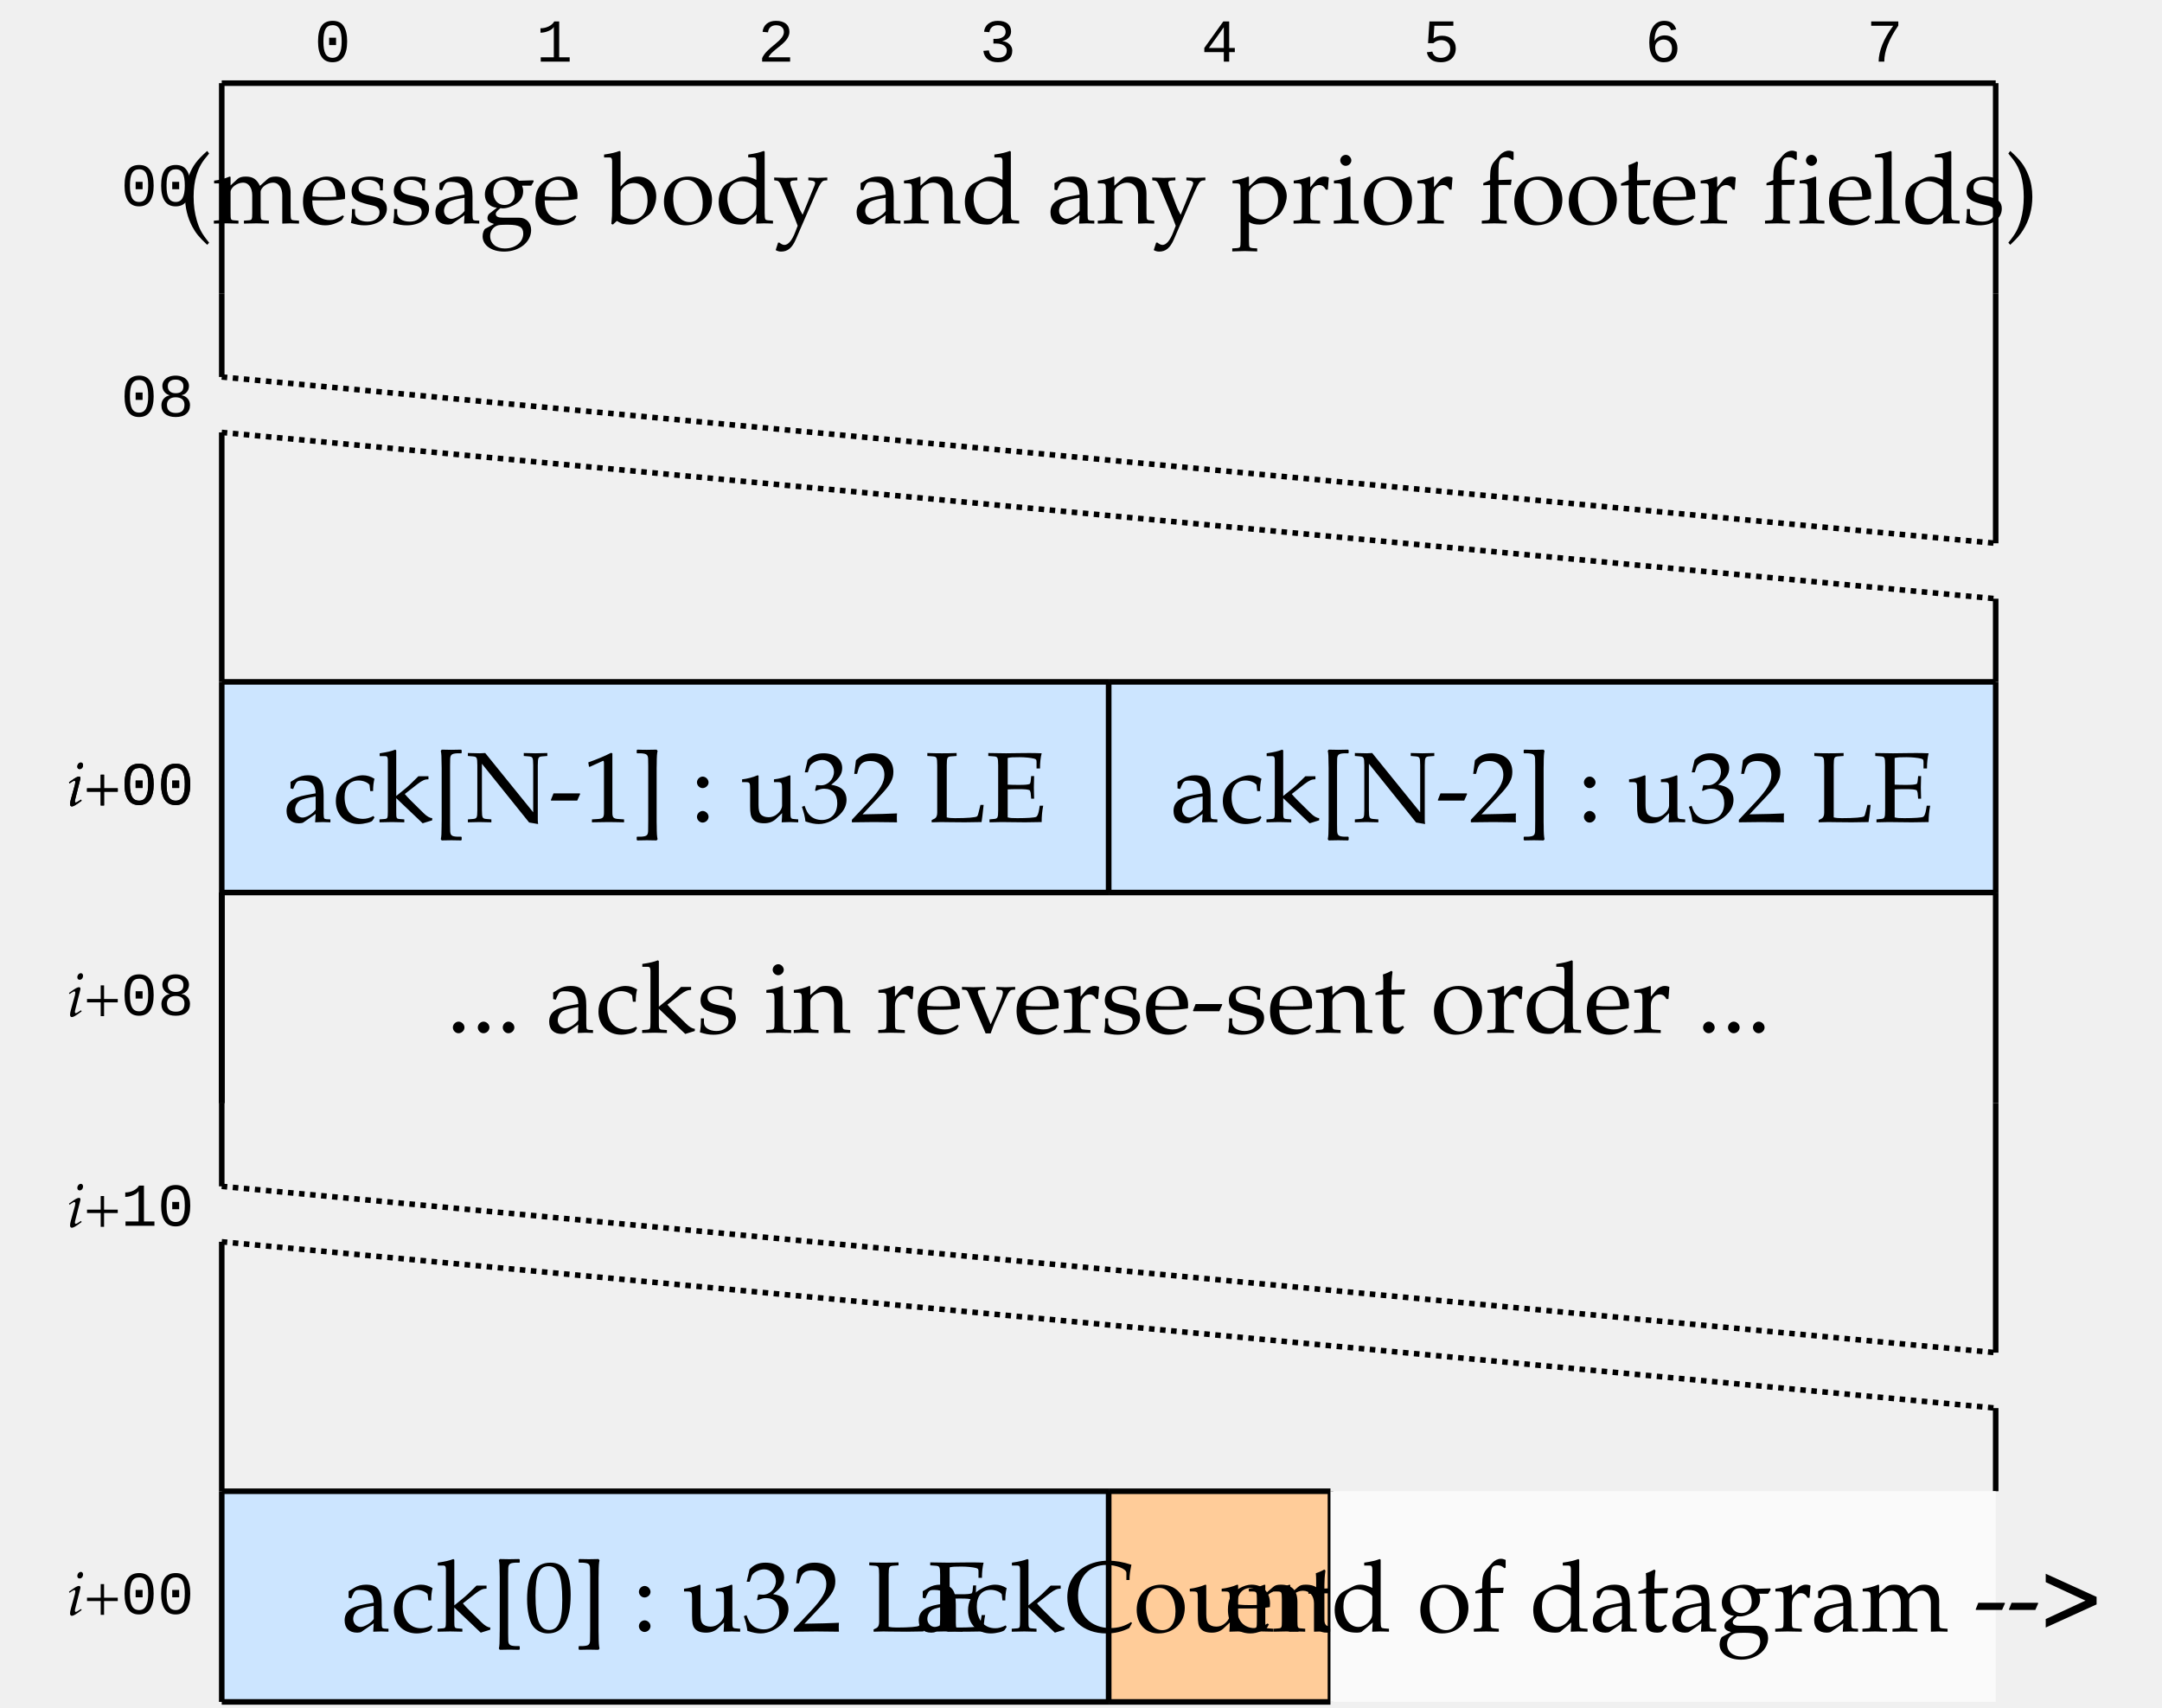
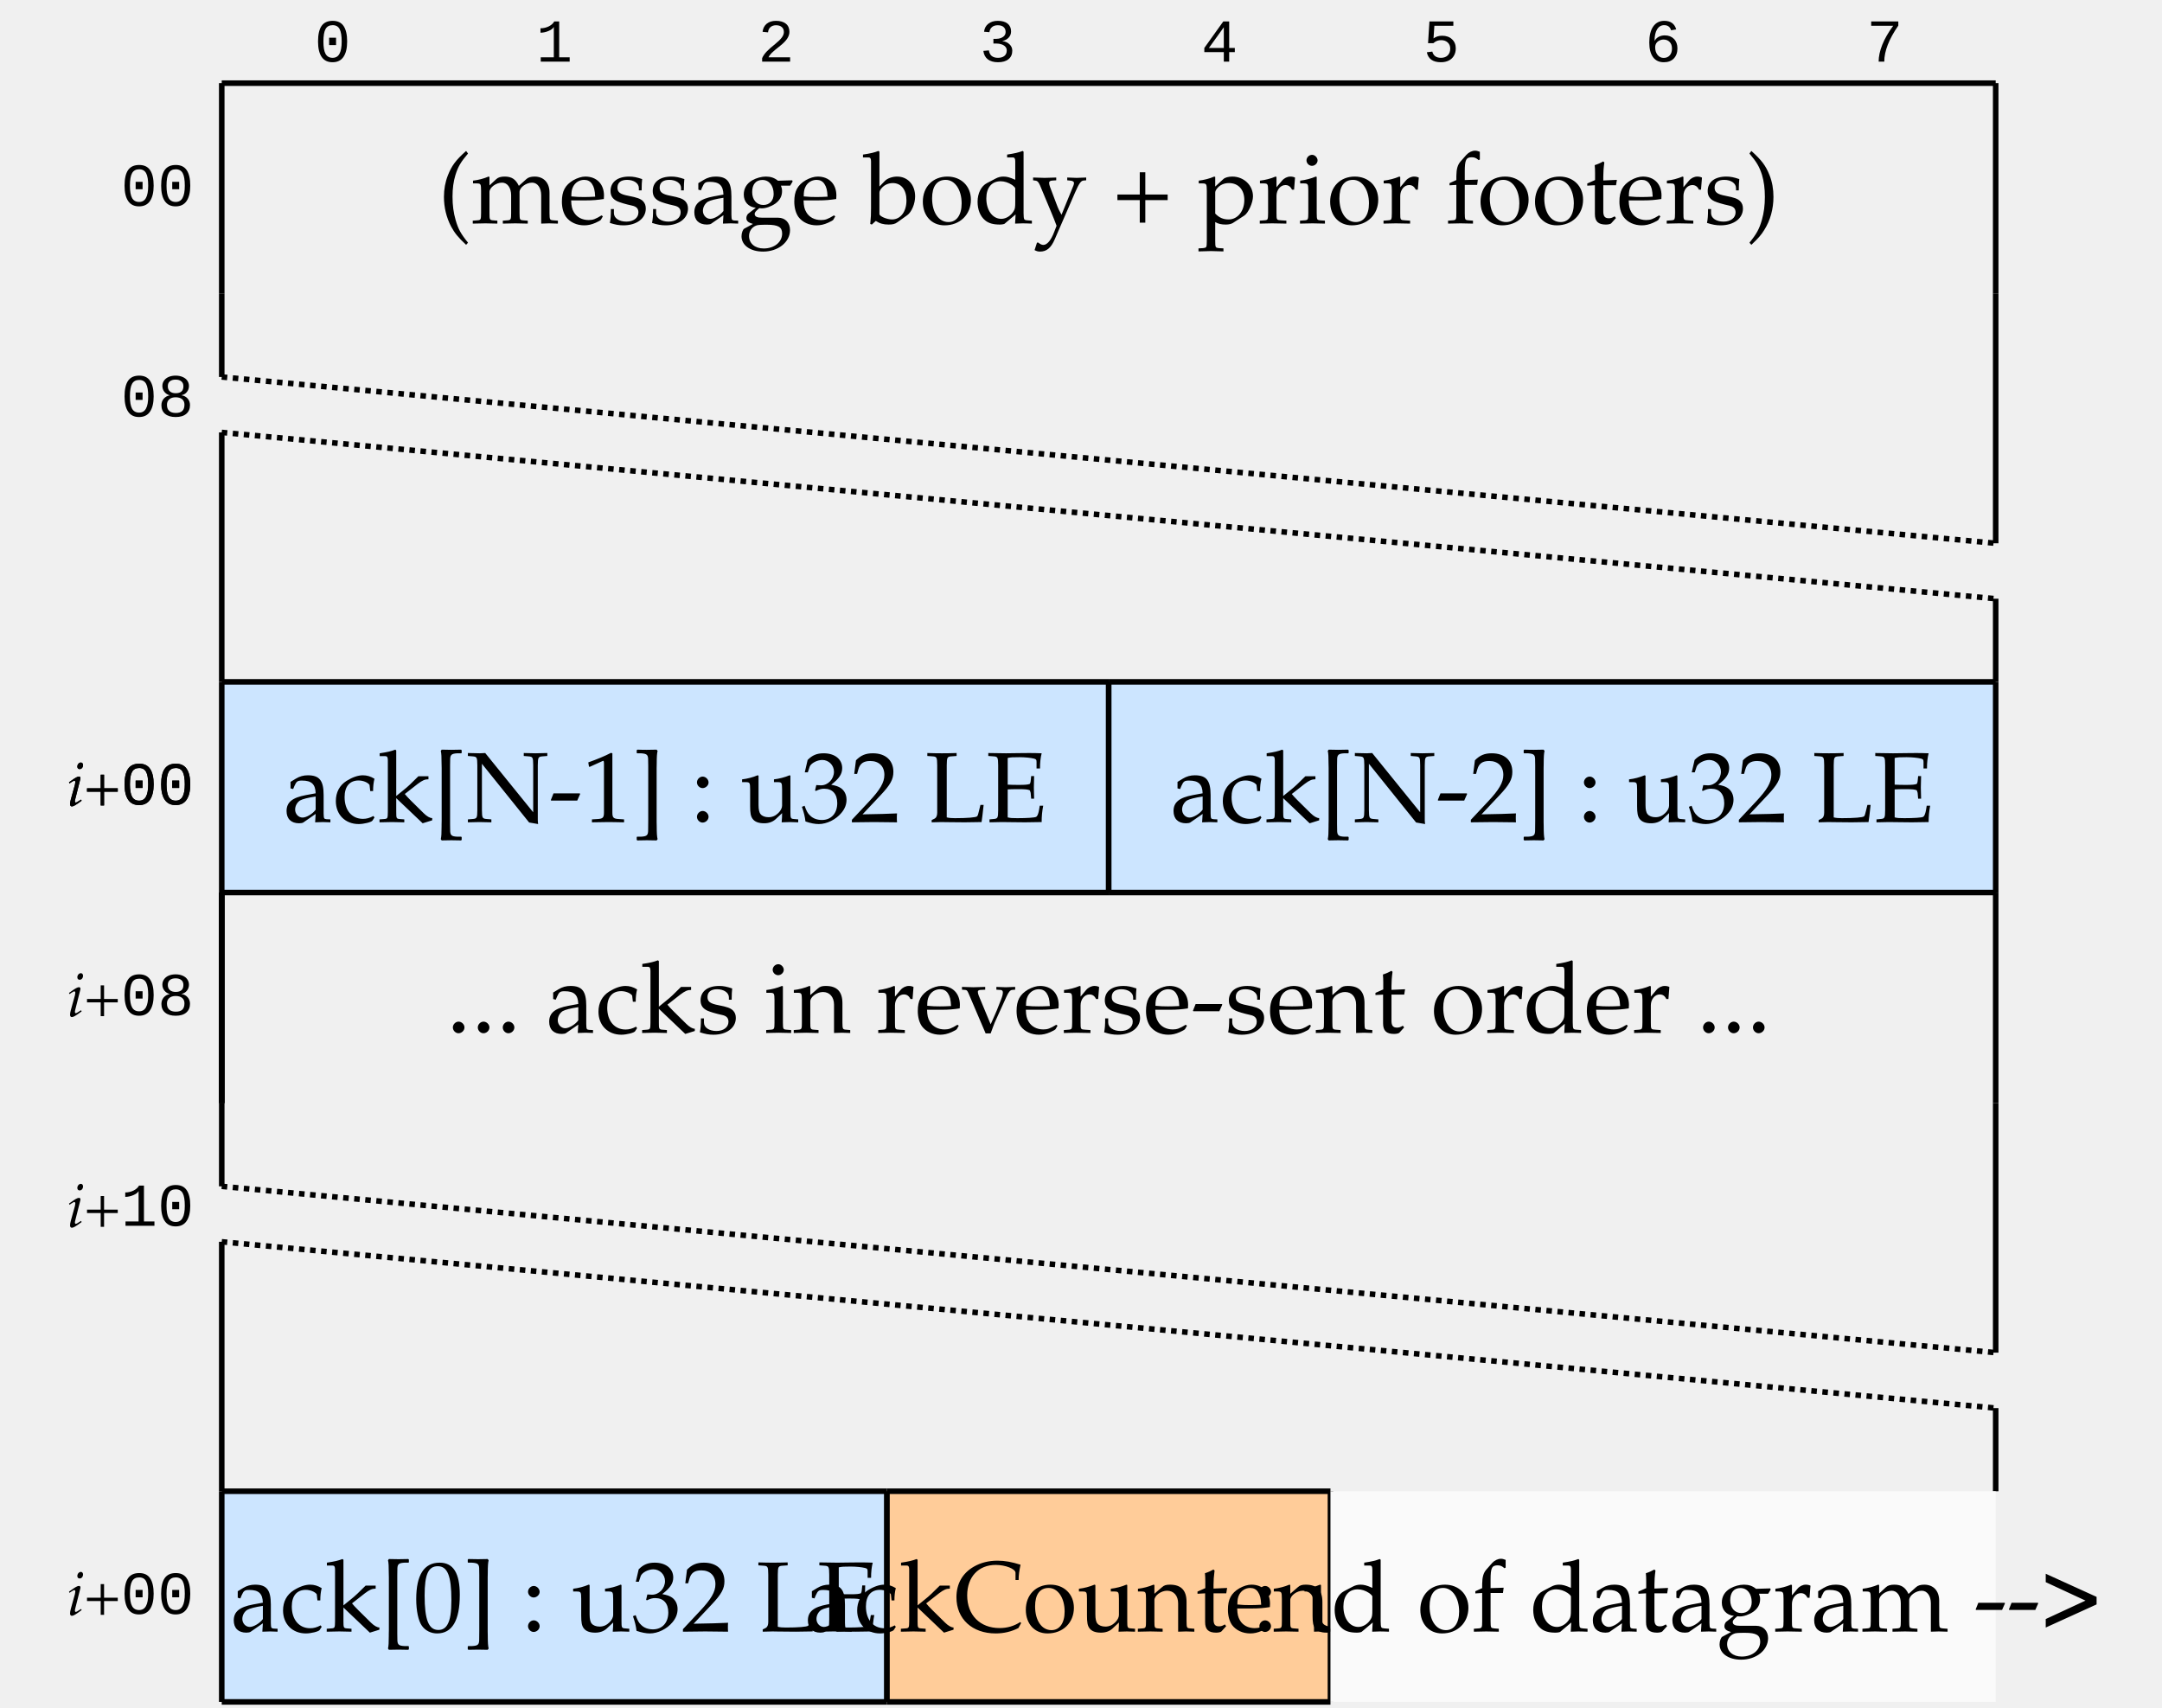
<svg xmlns="http://www.w3.org/2000/svg" version="1.0" width="390" height="308" viewBox="0 0 390 308">
  <style>.cimmeria-bg{fill:transparent}@media(prefers-color-scheme:dark){.cimmeria-bg{fill:white}}</style>
  <rect class="cimmeria-bg" width="100%" height="100%" />
  <text x="60" y="8" font-family="Courier New, monospace" font-size="11" dominant-baseline="middle" text-anchor="middle">0</text>
  <text x="100" y="8" font-family="Courier New, monospace" font-size="11" dominant-baseline="middle" text-anchor="middle">1</text>
  <text x="140" y="8" font-family="Courier New, monospace" font-size="11" dominant-baseline="middle" text-anchor="middle">2</text>
  <text x="180" y="8" font-family="Courier New, monospace" font-size="11" dominant-baseline="middle" text-anchor="middle">3</text>
  <text x="220" y="8" font-family="Courier New, monospace" font-size="11" dominant-baseline="middle" text-anchor="middle">4</text>
  <text x="260" y="8" font-family="Courier New, monospace" font-size="11" dominant-baseline="middle" text-anchor="middle">5</text>
  <text x="300" y="8" font-family="Courier New, monospace" font-size="11" dominant-baseline="middle" text-anchor="middle">6</text>
  <text x="340" y="8" font-family="Courier New, monospace" font-size="11" dominant-baseline="middle" text-anchor="middle">7</text>
  <line x1="40" y1="15" x2="360" y2="15" stroke="#000000" stroke-width="1" />
  <line x1="360" y1="15" x2="360" y2="53" stroke="#000000" stroke-width="1" />
  <line x1="40" y1="15" x2="40" y2="53" stroke="#000000" stroke-width="1" />
-   <text font-size="18" font-family="Palatino, Georgia, Times New Roman, serif" x="200" y="35" text-anchor="middle" dominant-baseline="middle">(message body and any prior footer fields)</text>
+   <text font-size="18" font-family="Palatino, Georgia, Times New Roman, serif" x="200" y="35" text-anchor="middle" dominant-baseline="middle">(message body + prior footers)</text>
  <text font-size="11" font-family="Courier New, monospace" font-style="normal" dominant-baseline="middle" x="35" y="34" text-anchor="end">00</text>
  <text font-size="11" font-family="Courier New, monospace" font-style="normal" dominant-baseline="middle" x="35" y="72" text-anchor="end">08</text>
  <line x1="40" y1="53" x2="40" y2="68" stroke="#000000" stroke-width="1" />
  <line x1="360" y1="53" x2="360" y2="98" stroke="#000000" stroke-width="1" />
  <line stroke-dasharray="1,1" x1="40" y1="68" x2="360" y2="98" stroke="#000000" stroke-width="1" />
  <line x1="40" y1="78" x2="40" y2="123" stroke="#000000" stroke-width="1" />
  <line x1="360" y1="108" x2="360" y2="123" stroke="#000000" stroke-width="1" />
  <line stroke-dasharray="1,1" x1="40" y1="78" x2="360" y2="108" stroke="#000000" stroke-width="1" />
  <text font-size="11" font-family="Palatino, Georgia, Times New Roman, serif" font-style="italic" dominant-baseline="middle" x="35" y="142" text-anchor="end">i+<tspan font-size="11" font-family="Courier New, monospace" font-style="normal" dominant-baseline="middle">00</tspan>
  </text>
  <rect x="40" y="123" height="38" width="160" fill="#cce5ff" />
  <line x1="40" y1="123" x2="200" y2="123" stroke="#000000" stroke-width="1" />
  <line x1="40" y1="161" x2="200" y2="161" stroke="#000000" stroke-width="1" />
  <line x1="200" y1="123" x2="200" y2="161" stroke="#000000" stroke-width="1" />
  <line x1="40" y1="123" x2="40" y2="161" stroke="#000000" stroke-width="1" />
  <text font-size="18" font-family="Palatino, Georgia, Times New Roman, serif" x="120" y="143" text-anchor="middle" dominant-baseline="middle">ack[N-1] : u32 LE</text>
  <rect x="200" y="123" height="38" width="160" fill="#cce5ff" />
  <line x1="200" y1="123" x2="360" y2="123" stroke="#000000" stroke-width="1" />
  <line x1="200" y1="161" x2="360" y2="161" stroke="#000000" stroke-width="1" />
  <line x1="360" y1="123" x2="360" y2="161" stroke="#000000" stroke-width="1" />
  <line x1="200" y1="123" x2="200" y2="161" stroke="#000000" stroke-width="1" />
  <text font-size="18" font-family="Palatino, Georgia, Times New Roman, serif" x="280" y="143" text-anchor="middle" dominant-baseline="middle">ack[N-2] : u32 LE</text>
  <text font-size="11" font-family="Palatino, Georgia, Times New Roman, serif" font-style="italic" dominant-baseline="middle" x="35" y="142" text-anchor="end">i+<tspan font-size="11" font-family="Courier New, monospace" font-style="normal" dominant-baseline="middle">00</tspan>
  </text>
  <text font-size="11" font-family="Palatino, Georgia, Times New Roman, serif" font-style="italic" dominant-baseline="middle" x="35" y="180" text-anchor="end">i+<tspan font-size="11" font-family="Courier New, monospace" font-style="normal" dominant-baseline="middle">08</tspan>
  </text>
  <line x1="40" y1="161" x2="40" y2="161" stroke="#000000" stroke-width="1" />
  <line x1="40" y1="161" x2="40" y2="199" stroke="#000000" stroke-width="1" />
  <line x1="40" y1="161" x2="40" y2="199" stroke="#000000" stroke-width="1" />
  <line x1="360" y1="161" x2="360" y2="199" stroke="#000000" stroke-width="1" />
  <line x1="40" y1="161" x2="40" y2="199" stroke="#000000" stroke-width="1" />
  <text font-size="18" font-family="Palatino, Georgia, Times New Roman, serif" x="200" y="181" text-anchor="middle" dominant-baseline="middle">... acks in reverse-sent order ...</text>
  <text font-size="11" font-family="Palatino, Georgia, Times New Roman, serif" font-style="italic" dominant-baseline="middle" x="35" y="218" text-anchor="end">i+<tspan font-size="11" font-family="Courier New, monospace" font-style="normal" dominant-baseline="middle">10</tspan>
  </text>
  <line x1="40" y1="199" x2="40" y2="214" stroke="#000000" stroke-width="1" />
  <line x1="360" y1="199" x2="360" y2="244" stroke="#000000" stroke-width="1" />
  <line stroke-dasharray="1,1" x1="40" y1="214" x2="360" y2="244" stroke="#000000" stroke-width="1" />
  <line x1="40" y1="224" x2="40" y2="269" stroke="#000000" stroke-width="1" />
  <line x1="360" y1="254" x2="360" y2="269" stroke="#000000" stroke-width="1" />
  <line stroke-dasharray="1,1" x1="40" y1="224" x2="360" y2="254" stroke="#000000" stroke-width="1" />
  <text font-size="11" font-family="Palatino, Georgia, Times New Roman, serif" font-style="italic" dominant-baseline="middle" x="35" y="288" text-anchor="end">i+<tspan font-size="11" font-family="Courier New, monospace" font-style="normal" dominant-baseline="middle">00</tspan>
  </text>
-   <rect x="40" y="269" height="38" width="160" fill="#cce5ff" />
-   <line x1="40" y1="269" x2="200" y2="269" stroke="#000000" stroke-width="1" />
-   <line x1="40" y1="307" x2="200" y2="307" stroke="#000000" stroke-width="1" />
-   <line x1="200" y1="269" x2="200" y2="307" stroke="#000000" stroke-width="1" />
+   <rect x="40" y="269" height="38" width="120" fill="#cce5ff" />
+   <line x1="40" y1="269" x2="160" y2="269" stroke="#000000" stroke-width="1" />
+   <line x1="40" y1="307" x2="160" y2="307" stroke="#000000" stroke-width="1" />
+   <line x1="160" y1="269" x2="160" y2="307" stroke="#000000" stroke-width="1" />
  <line x1="40" y1="269" x2="40" y2="307" stroke="#000000" stroke-width="1" />
-   <text font-size="18" font-family="Palatino, Georgia, Times New Roman, serif" x="120" y="289" text-anchor="middle" dominant-baseline="middle">ack[0] : u32 LE</text>
-   <rect x="200" y="269" height="38" width="40" fill="#ffcc99" />
-   <line x1="200" y1="269" x2="240" y2="269" stroke="#000000" stroke-width="1" />
-   <line x1="200" y1="307" x2="240" y2="307" stroke="#000000" stroke-width="1" />
+   <text font-size="18" font-family="Palatino, Georgia, Times New Roman, serif" x="100" y="289" text-anchor="middle" dominant-baseline="middle">ack[0] : u32 LE</text>
+   <rect x="160" y="269" height="38" width="80" fill="#ffcc99" />
+   <line x1="160" y1="269" x2="240" y2="269" stroke="#000000" stroke-width="1" />
+   <line x1="160" y1="307" x2="240" y2="307" stroke="#000000" stroke-width="1" />
  <line x1="240" y1="269" x2="240" y2="307" stroke="#000000" stroke-width="1" />
-   <line x1="200" y1="269" x2="200" y2="307" stroke="#000000" stroke-width="1" />
-   <text font-size="18" font-family="Palatino, Georgia, Times New Roman, serif" x="220" y="289" text-anchor="middle" dominant-baseline="middle">ackCount : u8</text>
+   <line x1="160" y1="269" x2="160" y2="307" stroke="#000000" stroke-width="1" />
+   <text font-size="18" font-family="Palatino, Georgia, Times New Roman, serif" x="200" y="289" text-anchor="middle" dominant-baseline="middle">ackCount : u8</text>
  <rect x="240" y="269" height="38" width="120" fill="#fafafa" />
  <text font-size="18" font-family="Palatino, Georgia, Times New Roman, serif" x="300" y="289" text-anchor="middle" dominant-baseline="middle">end of datagram --&gt;</text>
</svg>
